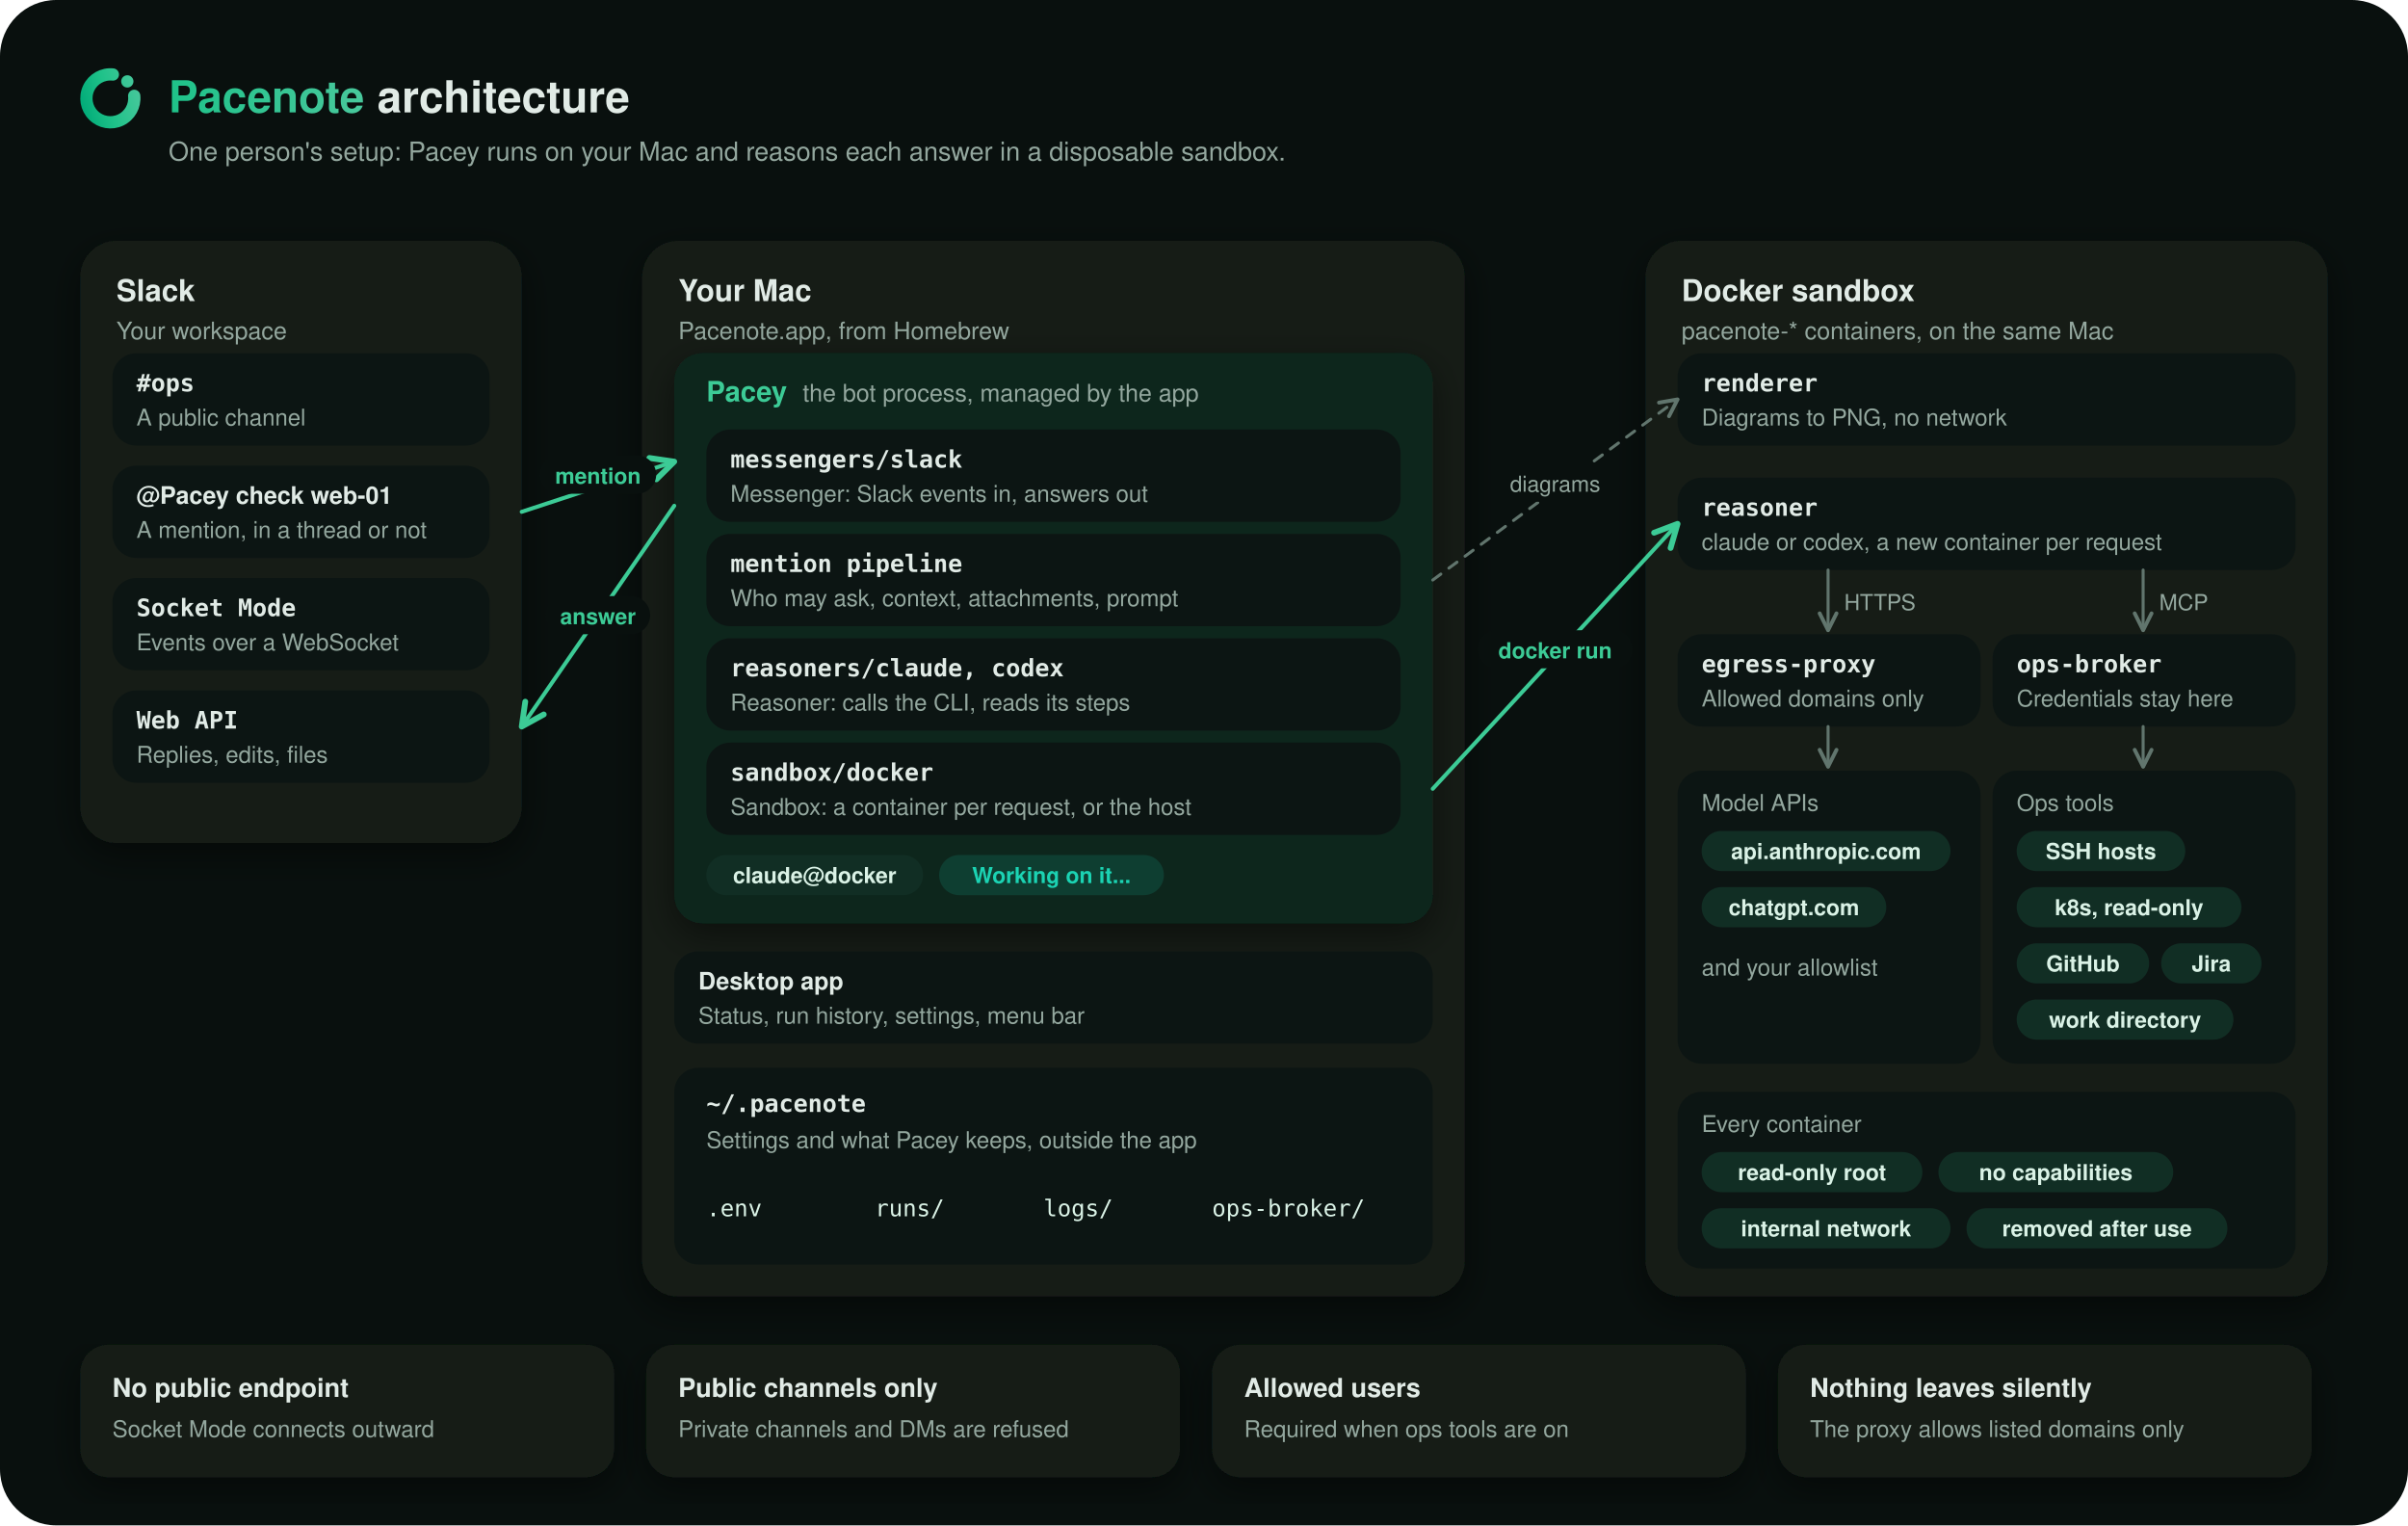
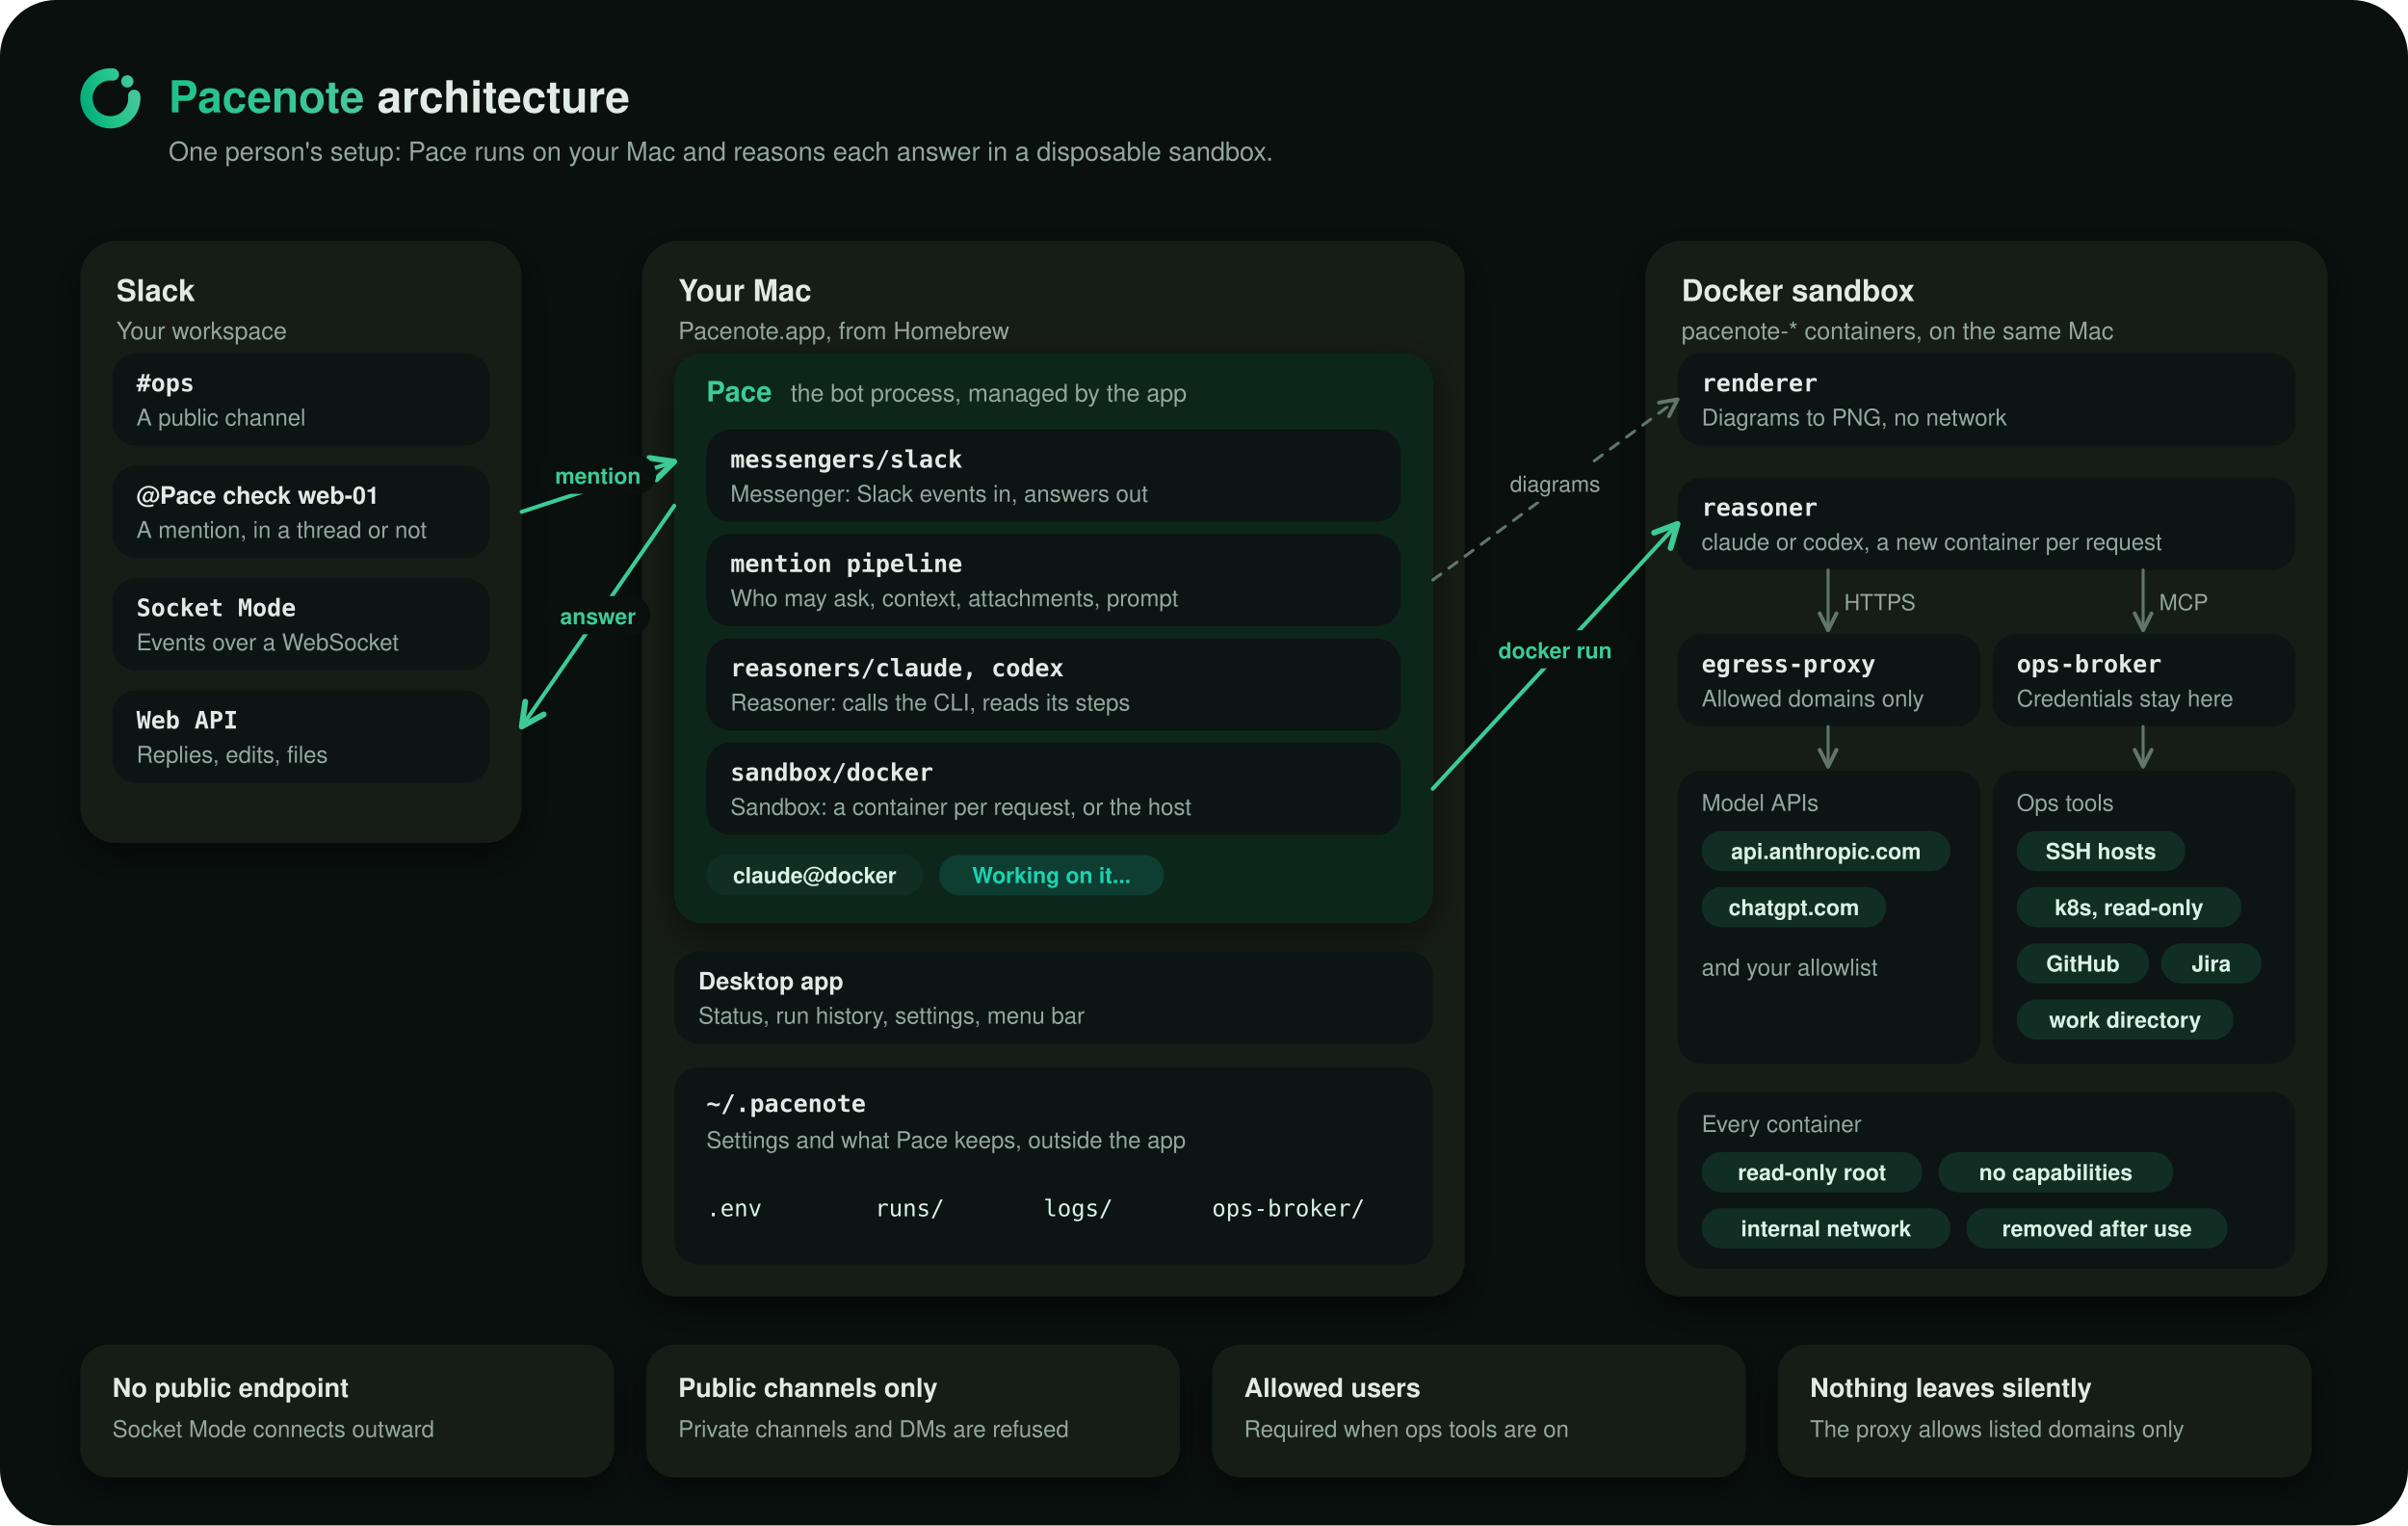
<svg xmlns="http://www.w3.org/2000/svg" width="1200" height="760" viewBox="0 0 1200 760" role="img" aria-label="Pacenote architecture">
  <defs>
    <linearGradient id="mark" x1="0" y1="1" x2="1" y2="0">
      <stop offset="0" stop-color="#01ab78" />
      <stop offset="0.46" stop-color="#1fc289" />
      <stop offset="1" stop-color="#48c89c" />
    </linearGradient>
    <linearGradient id="mark-big" gradientUnits="userSpaceOnUse" x1="54" y1="314" x2="458" y2="198">
      <stop offset="0" stop-color="#01ab78" />
      <stop offset="0.46" stop-color="#1fc289" />
      <stop offset="1" stop-color="#48c89c" />
    </linearGradient>
    <linearGradient id="wordmark" x1="0" y1="0" x2="1" y2="0">
      <stop offset="0" stop-color="#1fc289" />
      <stop offset="1" stop-color="#48c89c" />
    </linearGradient>
    <filter id="shadow" x="-10%" y="-10%" width="120%" height="130%">
      <feDropShadow dx="0" dy="6" stdDeviation="9" flood-color="#000000" flood-opacity="0.45" />
    </filter>
    <marker id="arrow" viewBox="0 0 10 10" refX="8.5" refY="5" markerWidth="8" markerHeight="8" orient="auto-start-reverse">
      <path d="M1.5 1.5L8.5 5L1.5 8.5" fill="none" stroke="#61756d" stroke-width="1.6" stroke-linecap="round" stroke-linejoin="round" />
    </marker>
    <marker id="arrow-main" viewBox="0 0 10 10" refX="8.5" refY="5" markerWidth="8" markerHeight="8" orient="auto-start-reverse">
      <path d="M1.5 1.5L8.5 5L1.5 8.5" fill="none" stroke="#3ccb96" stroke-width="1.8" stroke-linecap="round" stroke-linejoin="round" />
    </marker>
  </defs>
  <rect width="1200" height="760" rx="28" fill="#09100e" />
  <g transform="translate(36.35922 30.35922) scale(0.07281553)">
    <path d="M273.1 92.9A164 164 0 1 0 419.1 238.9" fill="none" stroke="url(#mark-big)" stroke-width="84" stroke-linecap="round" />
    <circle cx="372" cy="140" r="42" fill="url(#mark-big)" />
  </g>
  <text x="84" y="56" font-family="-apple-system, BlinkMacSystemFont, 'Segoe UI', Pretendard, 'Noto Sans KR', Helvetica, Arial, sans-serif" font-size="22" font-weight="700" fill="url(#wordmark)" text-anchor="start">Pacenote</text>
  <text x="188" y="56" font-family="-apple-system, BlinkMacSystemFont, 'Segoe UI', Pretendard, 'Noto Sans KR', Helvetica, Arial, sans-serif" font-size="22" font-weight="600" fill="#e1ebe6" text-anchor="start">architecture</text>
-   <text x="84" y="80" font-family="-apple-system, BlinkMacSystemFont, 'Segoe UI', Pretendard, 'Noto Sans KR', Helvetica, Arial, sans-serif" font-size="13" font-weight="400" fill="#93a79e" text-anchor="start">One person's setup: Pacey runs on your Mac and reasons each answer in a disposable sandbox.</text>
+   <text x="84" y="80" font-family="-apple-system, BlinkMacSystemFont, 'Segoe UI', Pretendard, 'Noto Sans KR', Helvetica, Arial, sans-serif" font-size="13" font-weight="400" fill="#93a79e" text-anchor="start">One person's setup: Pace runs on your Mac and reasons each answer in a disposable sandbox.</text>
  <rect x="40" y="120" width="220" height="300" rx="18" fill="#121c19" filter="url(#shadow)" />
  <text x="58" y="150" font-family="-apple-system, BlinkMacSystemFont, 'Segoe UI', Pretendard, 'Noto Sans KR', Helvetica, Arial, sans-serif" font-size="15" font-weight="600" fill="#e1ebe6" text-anchor="start">Slack</text>
  <text x="58" y="169" font-family="-apple-system, BlinkMacSystemFont, 'Segoe UI', Pretendard, 'Noto Sans KR', Helvetica, Arial, sans-serif" font-size="12" font-weight="400" fill="#93a79e" text-anchor="start">Your workspace</text>
  <rect x="56" y="176" width="188" height="46" rx="12" fill="#0c1513" />
  <text x="68" y="195" font-family="ui-monospace, 'SF Mono', 'JetBrains Mono', Menlo, Consolas, monospace" font-size="12" font-weight="600" fill="#e1ebe6" text-anchor="start">#ops</text>
  <text x="68" y="212" font-family="-apple-system, BlinkMacSystemFont, 'Segoe UI', Pretendard, 'Noto Sans KR', Helvetica, Arial, sans-serif" font-size="11.5" font-weight="400" fill="#93a79e" text-anchor="start">A public channel</text>
  <rect x="56" y="232" width="188" height="46" rx="12" fill="#0c1513" />
-   <text x="68" y="251" font-family="-apple-system, BlinkMacSystemFont, 'Segoe UI', Pretendard, 'Noto Sans KR', Helvetica, Arial, sans-serif" font-size="12" font-weight="600" fill="#e1ebe6" text-anchor="start">@Pacey  check web-01</text>
+   <text x="68" y="251" font-family="-apple-system, BlinkMacSystemFont, 'Segoe UI', Pretendard, 'Noto Sans KR', Helvetica, Arial, sans-serif" font-size="12" font-weight="600" fill="#e1ebe6" text-anchor="start">@Pace  check web-01</text>
  <text x="68" y="268" font-family="-apple-system, BlinkMacSystemFont, 'Segoe UI', Pretendard, 'Noto Sans KR', Helvetica, Arial, sans-serif" font-size="11.5" font-weight="400" fill="#93a79e" text-anchor="start">A mention, in a thread or not</text>
  <rect x="56" y="288" width="188" height="46" rx="12" fill="#0c1513" />
  <text x="68" y="307" font-family="ui-monospace, 'SF Mono', 'JetBrains Mono', Menlo, Consolas, monospace" font-size="12" font-weight="600" fill="#e1ebe6" text-anchor="start">Socket Mode</text>
  <text x="68" y="324" font-family="-apple-system, BlinkMacSystemFont, 'Segoe UI', Pretendard, 'Noto Sans KR', Helvetica, Arial, sans-serif" font-size="11.5" font-weight="400" fill="#93a79e" text-anchor="start">Events over a WebSocket</text>
  <rect x="56" y="344" width="188" height="46" rx="12" fill="#0c1513" />
  <text x="68" y="363" font-family="ui-monospace, 'SF Mono', 'JetBrains Mono', Menlo, Consolas, monospace" font-size="12" font-weight="600" fill="#e1ebe6" text-anchor="start">Web API</text>
  <text x="68" y="380" font-family="-apple-system, BlinkMacSystemFont, 'Segoe UI', Pretendard, 'Noto Sans KR', Helvetica, Arial, sans-serif" font-size="11.5" font-weight="400" fill="#93a79e" text-anchor="start">Replies, edits, files</text>
  <rect x="320" y="120" width="410" height="526" rx="18" fill="#121c19" filter="url(#shadow)" />
  <text x="338" y="150" font-family="-apple-system, BlinkMacSystemFont, 'Segoe UI', Pretendard, 'Noto Sans KR', Helvetica, Arial, sans-serif" font-size="15" font-weight="600" fill="#e1ebe6" text-anchor="start">Your Mac</text>
  <text x="338" y="169" font-family="-apple-system, BlinkMacSystemFont, 'Segoe UI', Pretendard, 'Noto Sans KR', Helvetica, Arial, sans-serif" font-size="12" font-weight="400" fill="#93a79e" text-anchor="start">Pacenote.app, from Homebrew</text>
  <rect x="336" y="176" width="378" height="284" rx="14" fill="#0f271e" filter="url(#shadow)" />
-   <text x="352" y="200" font-family="-apple-system, BlinkMacSystemFont, 'Segoe UI', Pretendard, 'Noto Sans KR', Helvetica, Arial, sans-serif" font-size="14" font-weight="700" fill="#3ccb96" text-anchor="start">Pacey</text>
-   <text x="400" y="200" font-family="-apple-system, BlinkMacSystemFont, 'Segoe UI', Pretendard, 'Noto Sans KR', Helvetica, Arial, sans-serif" font-size="12" font-weight="400" fill="#93a79e" text-anchor="start">the bot process, managed by the app</text>
+   <text x="352" y="200" font-family="-apple-system, BlinkMacSystemFont, 'Segoe UI', Pretendard, 'Noto Sans KR', Helvetica, Arial, sans-serif" font-size="14" font-weight="700" fill="#3ccb96" text-anchor="start">Pace</text>
+   <text x="394" y="200" font-family="-apple-system, BlinkMacSystemFont, 'Segoe UI', Pretendard, 'Noto Sans KR', Helvetica, Arial, sans-serif" font-size="12" font-weight="400" fill="#93a79e" text-anchor="start">the bot process, managed by the app</text>
  <rect x="352" y="214" width="346" height="46" rx="12" fill="#0c1513" />
  <text x="364" y="233" font-family="ui-monospace, 'SF Mono', 'JetBrains Mono', Menlo, Consolas, monospace" font-size="12" font-weight="600" fill="#e1ebe6" text-anchor="start">messengers/slack</text>
  <text x="364" y="250" font-family="-apple-system, BlinkMacSystemFont, 'Segoe UI', Pretendard, 'Noto Sans KR', Helvetica, Arial, sans-serif" font-size="11.5" font-weight="400" fill="#93a79e" text-anchor="start">Messenger: Slack events in, answers out</text>
  <rect x="352" y="266" width="346" height="46" rx="12" fill="#0c1513" />
  <text x="364" y="285" font-family="ui-monospace, 'SF Mono', 'JetBrains Mono', Menlo, Consolas, monospace" font-size="12" font-weight="600" fill="#e1ebe6" text-anchor="start">mention pipeline</text>
  <text x="364" y="302" font-family="-apple-system, BlinkMacSystemFont, 'Segoe UI', Pretendard, 'Noto Sans KR', Helvetica, Arial, sans-serif" font-size="11.5" font-weight="400" fill="#93a79e" text-anchor="start">Who may ask, context, attachments, prompt</text>
  <rect x="352" y="318" width="346" height="46" rx="12" fill="#0c1513" />
  <text x="364" y="337" font-family="ui-monospace, 'SF Mono', 'JetBrains Mono', Menlo, Consolas, monospace" font-size="12" font-weight="600" fill="#e1ebe6" text-anchor="start">reasoners/claude, codex</text>
  <text x="364" y="354" font-family="-apple-system, BlinkMacSystemFont, 'Segoe UI', Pretendard, 'Noto Sans KR', Helvetica, Arial, sans-serif" font-size="11.5" font-weight="400" fill="#93a79e" text-anchor="start">Reasoner: calls the CLI, reads its steps</text>
  <rect x="352" y="370" width="346" height="46" rx="12" fill="#0c1513" />
  <text x="364" y="389" font-family="ui-monospace, 'SF Mono', 'JetBrains Mono', Menlo, Consolas, monospace" font-size="12" font-weight="600" fill="#e1ebe6" text-anchor="start">sandbox/docker</text>
  <text x="364" y="406" font-family="-apple-system, BlinkMacSystemFont, 'Segoe UI', Pretendard, 'Noto Sans KR', Helvetica, Arial, sans-serif" font-size="11.5" font-weight="400" fill="#93a79e" text-anchor="start">Sandbox: a container per request, or the host</text>
  <rect x="352" y="426" width="108" height="20" rx="10" fill="#112e24" fill-opacity="1" />
  <text x="406" y="440" font-family="-apple-system, BlinkMacSystemFont, 'Segoe UI', Pretendard, 'Noto Sans KR', Helvetica, Arial, sans-serif" font-size="11" font-weight="600" fill="#daf2e6" text-anchor="middle">claude@docker</text>
  <rect x="468" y="426" width="112" height="20" rx="10" fill="#1bd3b3" fill-opacity="0.14" />
  <text x="524" y="440" font-family="-apple-system, BlinkMacSystemFont, 'Segoe UI', Pretendard, 'Noto Sans KR', Helvetica, Arial, sans-serif" font-size="11" font-weight="600" fill="#1bd3b3" text-anchor="middle">Working on it...</text>
  <rect x="336" y="474" width="378" height="46" rx="12" fill="#0c1513" />
  <text x="348" y="493" font-family="-apple-system, BlinkMacSystemFont, 'Segoe UI', Pretendard, 'Noto Sans KR', Helvetica, Arial, sans-serif" font-size="12" font-weight="600" fill="#e1ebe6" text-anchor="start">Desktop app</text>
  <text x="348" y="510" font-family="-apple-system, BlinkMacSystemFont, 'Segoe UI', Pretendard, 'Noto Sans KR', Helvetica, Arial, sans-serif" font-size="11.5" font-weight="400" fill="#93a79e" text-anchor="start">Status, run history, settings, menu bar</text>
  <rect x="336" y="532" width="378" height="98" rx="12" fill="#0c1513" />
  <text x="352" y="554" font-family="ui-monospace, 'SF Mono', 'JetBrains Mono', Menlo, Consolas, monospace" font-size="12" font-weight="600" fill="#e1ebe6" text-anchor="start">~/.pacenote</text>
-   <text x="352" y="572" font-family="-apple-system, BlinkMacSystemFont, 'Segoe UI', Pretendard, 'Noto Sans KR', Helvetica, Arial, sans-serif" font-size="11.5" font-weight="400" fill="#93a79e" text-anchor="start">Settings and what Pacey keeps, outside the app</text>
+   <text x="352" y="572" font-family="-apple-system, BlinkMacSystemFont, 'Segoe UI', Pretendard, 'Noto Sans KR', Helvetica, Arial, sans-serif" font-size="11.5" font-weight="400" fill="#93a79e" text-anchor="start">Settings and what Pace keeps, outside the app</text>
  <text x="352" y="606" font-family="ui-monospace, 'SF Mono', 'JetBrains Mono', Menlo, Consolas, monospace" font-size="11.5" font-weight="400" fill="#daf2e6" text-anchor="start">.env</text>
  <text x="436" y="606" font-family="ui-monospace, 'SF Mono', 'JetBrains Mono', Menlo, Consolas, monospace" font-size="11.5" font-weight="400" fill="#daf2e6" text-anchor="start">runs/</text>
  <text x="520" y="606" font-family="ui-monospace, 'SF Mono', 'JetBrains Mono', Menlo, Consolas, monospace" font-size="11.5" font-weight="400" fill="#daf2e6" text-anchor="start">logs/</text>
  <text x="604" y="606" font-family="ui-monospace, 'SF Mono', 'JetBrains Mono', Menlo, Consolas, monospace" font-size="11.5" font-weight="400" fill="#daf2e6" text-anchor="start">ops-broker/</text>
  <rect x="820" y="120" width="340" height="526" rx="18" fill="#121c19" filter="url(#shadow)" />
  <text x="838" y="150" font-family="-apple-system, BlinkMacSystemFont, 'Segoe UI', Pretendard, 'Noto Sans KR', Helvetica, Arial, sans-serif" font-size="15" font-weight="600" fill="#e1ebe6" text-anchor="start">Docker sandbox</text>
  <text x="838" y="169" font-family="-apple-system, BlinkMacSystemFont, 'Segoe UI', Pretendard, 'Noto Sans KR', Helvetica, Arial, sans-serif" font-size="12" font-weight="400" fill="#93a79e" text-anchor="start">pacenote-* containers, on the same Mac</text>
  <rect x="836" y="176" width="308" height="46" rx="12" fill="#0c1513" />
  <text x="848" y="195" font-family="ui-monospace, 'SF Mono', 'JetBrains Mono', Menlo, Consolas, monospace" font-size="12" font-weight="600" fill="#e1ebe6" text-anchor="start">renderer</text>
  <text x="848" y="212" font-family="-apple-system, BlinkMacSystemFont, 'Segoe UI', Pretendard, 'Noto Sans KR', Helvetica, Arial, sans-serif" font-size="11.5" font-weight="400" fill="#93a79e" text-anchor="start">Diagrams to PNG, no network</text>
  <rect x="836" y="238" width="308" height="46" rx="12" fill="#0c1513" />
  <text x="848" y="257" font-family="ui-monospace, 'SF Mono', 'JetBrains Mono', Menlo, Consolas, monospace" font-size="12" font-weight="600" fill="#e1ebe6" text-anchor="start">reasoner</text>
  <text x="848" y="274" font-family="-apple-system, BlinkMacSystemFont, 'Segoe UI', Pretendard, 'Noto Sans KR', Helvetica, Arial, sans-serif" font-size="11.5" font-weight="400" fill="#93a79e" text-anchor="start">claude or codex, a new container per request</text>
  <rect x="836" y="316" width="151" height="46" rx="12" fill="#0c1513" />
  <text x="848" y="335" font-family="ui-monospace, 'SF Mono', 'JetBrains Mono', Menlo, Consolas, monospace" font-size="12" font-weight="600" fill="#e1ebe6" text-anchor="start">egress-proxy</text>
  <text x="848" y="352" font-family="-apple-system, BlinkMacSystemFont, 'Segoe UI', Pretendard, 'Noto Sans KR', Helvetica, Arial, sans-serif" font-size="11.5" font-weight="400" fill="#93a79e" text-anchor="start">Allowed domains only</text>
  <rect x="993" y="316" width="151" height="46" rx="12" fill="#0c1513" />
  <text x="1005" y="335" font-family="ui-monospace, 'SF Mono', 'JetBrains Mono', Menlo, Consolas, monospace" font-size="12" font-weight="600" fill="#e1ebe6" text-anchor="start">ops-broker</text>
  <text x="1005" y="352" font-family="-apple-system, BlinkMacSystemFont, 'Segoe UI', Pretendard, 'Noto Sans KR', Helvetica, Arial, sans-serif" font-size="11.5" font-weight="400" fill="#93a79e" text-anchor="start">Credentials stay here</text>
  <path d="M911 284 L911 314" fill="none" stroke="#61756d" stroke-width="1.5" stroke-linecap="round" stroke-linejoin="round" marker-end="url(#arrow)" />
  <text x="919" y="304" font-family="-apple-system, BlinkMacSystemFont, 'Segoe UI', Pretendard, 'Noto Sans KR', Helvetica, Arial, sans-serif" font-size="11" font-weight="400" fill="#93a79e" text-anchor="start">HTTPS</text>
  <path d="M911 362 L911 382" fill="none" stroke="#61756d" stroke-width="1.5" stroke-linecap="round" stroke-linejoin="round" marker-end="url(#arrow)" />
  <path d="M1068 284 L1068 314" fill="none" stroke="#61756d" stroke-width="1.5" stroke-linecap="round" stroke-linejoin="round" marker-end="url(#arrow)" />
  <text x="1076" y="304" font-family="-apple-system, BlinkMacSystemFont, 'Segoe UI', Pretendard, 'Noto Sans KR', Helvetica, Arial, sans-serif" font-size="11" font-weight="400" fill="#93a79e" text-anchor="start">MCP</text>
  <path d="M1068 362 L1068 382" fill="none" stroke="#61756d" stroke-width="1.5" stroke-linecap="round" stroke-linejoin="round" marker-end="url(#arrow)" />
  <rect x="836" y="384" width="151" height="146" rx="12" fill="#0c1513" />
  <text x="848" y="404" font-family="-apple-system, BlinkMacSystemFont, 'Segoe UI', Pretendard, 'Noto Sans KR', Helvetica, Arial, sans-serif" font-size="11.5" font-weight="400" fill="#93a79e" text-anchor="start">Model APIs</text>
  <rect x="848" y="414" width="124" height="20" rx="10" fill="#112e24" fill-opacity="1" />
  <text x="910" y="428" font-family="-apple-system, BlinkMacSystemFont, 'Segoe UI', Pretendard, 'Noto Sans KR', Helvetica, Arial, sans-serif" font-size="11" font-weight="600" fill="#daf2e6" text-anchor="middle">api.anthropic.com</text>
  <rect x="848" y="442" width="92" height="20" rx="10" fill="#112e24" fill-opacity="1" />
  <text x="894" y="456" font-family="-apple-system, BlinkMacSystemFont, 'Segoe UI', Pretendard, 'Noto Sans KR', Helvetica, Arial, sans-serif" font-size="11" font-weight="600" fill="#daf2e6" text-anchor="middle">chatgpt.com</text>
  <text x="848" y="486" font-family="-apple-system, BlinkMacSystemFont, 'Segoe UI', Pretendard, 'Noto Sans KR', Helvetica, Arial, sans-serif" font-size="11.5" font-weight="400" fill="#93a79e" text-anchor="start">and your allowlist</text>
  <rect x="993" y="384" width="151" height="146" rx="12" fill="#0c1513" />
  <text x="1005" y="404" font-family="-apple-system, BlinkMacSystemFont, 'Segoe UI', Pretendard, 'Noto Sans KR', Helvetica, Arial, sans-serif" font-size="11.5" font-weight="400" fill="#93a79e" text-anchor="start">Ops tools</text>
  <rect x="1005" y="414" width="84" height="20" rx="10" fill="#112e24" fill-opacity="1" />
  <text x="1047" y="428" font-family="-apple-system, BlinkMacSystemFont, 'Segoe UI', Pretendard, 'Noto Sans KR', Helvetica, Arial, sans-serif" font-size="11" font-weight="600" fill="#daf2e6" text-anchor="middle">SSH hosts</text>
  <rect x="1005" y="442" width="112" height="20" rx="10" fill="#112e24" fill-opacity="1" />
  <text x="1061" y="456" font-family="-apple-system, BlinkMacSystemFont, 'Segoe UI', Pretendard, 'Noto Sans KR', Helvetica, Arial, sans-serif" font-size="11" font-weight="600" fill="#daf2e6" text-anchor="middle">k8s, read-only</text>
  <rect x="1005" y="470" width="66" height="20" rx="10" fill="#112e24" fill-opacity="1" />
  <text x="1038" y="484" font-family="-apple-system, BlinkMacSystemFont, 'Segoe UI', Pretendard, 'Noto Sans KR', Helvetica, Arial, sans-serif" font-size="11" font-weight="600" fill="#daf2e6" text-anchor="middle">GitHub</text>
  <rect x="1077" y="470" width="50" height="20" rx="10" fill="#112e24" fill-opacity="1" />
  <text x="1102" y="484" font-family="-apple-system, BlinkMacSystemFont, 'Segoe UI', Pretendard, 'Noto Sans KR', Helvetica, Arial, sans-serif" font-size="11" font-weight="600" fill="#daf2e6" text-anchor="middle">Jira</text>
  <rect x="1005" y="498" width="108" height="20" rx="10" fill="#112e24" fill-opacity="1" />
  <text x="1059" y="512" font-family="-apple-system, BlinkMacSystemFont, 'Segoe UI', Pretendard, 'Noto Sans KR', Helvetica, Arial, sans-serif" font-size="11" font-weight="600" fill="#daf2e6" text-anchor="middle">work directory</text>
  <rect x="836" y="544" width="308" height="88" rx="12" fill="#0c1513" />
  <text x="848" y="564" font-family="-apple-system, BlinkMacSystemFont, 'Segoe UI', Pretendard, 'Noto Sans KR', Helvetica, Arial, sans-serif" font-size="11.5" font-weight="400" fill="#93a79e" text-anchor="start">Every container</text>
  <rect x="848" y="574" width="110" height="20" rx="10" fill="#112e24" fill-opacity="1" />
  <text x="903" y="588" font-family="-apple-system, BlinkMacSystemFont, 'Segoe UI', Pretendard, 'Noto Sans KR', Helvetica, Arial, sans-serif" font-size="11" font-weight="600" fill="#daf2e6" text-anchor="middle">read-only root</text>
  <rect x="966" y="574" width="117" height="20" rx="10" fill="#112e24" fill-opacity="1" />
  <text x="1024.5" y="588" font-family="-apple-system, BlinkMacSystemFont, 'Segoe UI', Pretendard, 'Noto Sans KR', Helvetica, Arial, sans-serif" font-size="11" font-weight="600" fill="#daf2e6" text-anchor="middle">no capabilities</text>
  <rect x="848" y="602" width="124" height="20" rx="10" fill="#112e24" fill-opacity="1" />
  <text x="910" y="616" font-family="-apple-system, BlinkMacSystemFont, 'Segoe UI', Pretendard, 'Noto Sans KR', Helvetica, Arial, sans-serif" font-size="11" font-weight="600" fill="#daf2e6" text-anchor="middle">internal network</text>
  <rect x="980" y="602" width="130" height="20" rx="10" fill="#112e24" fill-opacity="1" />
  <text x="1045" y="616" font-family="-apple-system, BlinkMacSystemFont, 'Segoe UI', Pretendard, 'Noto Sans KR', Helvetica, Arial, sans-serif" font-size="11" font-weight="600" fill="#daf2e6" text-anchor="middle">removed after use</text>
  <path d="M260 255 L336 230" fill="none" stroke="#3ccb96" stroke-width="2" stroke-linecap="round" stroke-linejoin="round" marker-end="url(#arrow-main)" />
  <rect x="269" y="227" width="58" height="19" rx="9.5" fill="#09100e" />
  <text x="298" y="241" font-family="-apple-system, BlinkMacSystemFont, 'Segoe UI', Pretendard, 'Noto Sans KR', Helvetica, Arial, sans-serif" font-size="11" font-weight="600" fill="#3ccb96" text-anchor="middle">mention</text>
  <path d="M336 252 L260 362" fill="none" stroke="#3ccb96" stroke-width="2" stroke-linecap="round" stroke-linejoin="round" marker-end="url(#arrow-main)" />
  <rect x="272" y="297" width="52" height="19" rx="9.5" fill="#09100e" />
  <text x="298" y="311" font-family="-apple-system, BlinkMacSystemFont, 'Segoe UI', Pretendard, 'Noto Sans KR', Helvetica, Arial, sans-serif" font-size="11" font-weight="600" fill="#3ccb96" text-anchor="middle">answer</text>
  <path d="M714 289 L836 199" fill="none" stroke="#61756d" stroke-width="1.5" stroke-linecap="round" stroke-linejoin="round" stroke-dasharray="5 5" marker-end="url(#arrow)" />
  <rect x="743" y="231" width="64" height="19" rx="9.5" fill="#09100e" />
  <text x="775" y="245" font-family="-apple-system, BlinkMacSystemFont, 'Segoe UI', Pretendard, 'Noto Sans KR', Helvetica, Arial, sans-serif" font-size="11" font-weight="400" fill="#93a79e" text-anchor="middle">diagrams</text>
  <path d="M714 393 L836 261" fill="none" stroke="#3ccb96" stroke-width="2" stroke-linecap="round" stroke-linejoin="round" marker-end="url(#arrow-main)" />
  <rect x="736.5" y="314" width="77" height="19" rx="9.5" fill="#09100e" />
  <text x="775" y="328" font-family="-apple-system, BlinkMacSystemFont, 'Segoe UI', Pretendard, 'Noto Sans KR', Helvetica, Arial, sans-serif" font-size="11" font-weight="600" fill="#3ccb96" text-anchor="middle">docker run</text>
  <rect x="40" y="670" width="266" height="66" rx="14" fill="#121c19" filter="url(#shadow)" />
  <text x="56" y="696" font-family="-apple-system, BlinkMacSystemFont, 'Segoe UI', Pretendard, 'Noto Sans KR', Helvetica, Arial, sans-serif" font-size="13" font-weight="600" fill="#e1ebe6" text-anchor="start">No public endpoint</text>
  <text x="56" y="716" font-family="-apple-system, BlinkMacSystemFont, 'Segoe UI', Pretendard, 'Noto Sans KR', Helvetica, Arial, sans-serif" font-size="11.5" font-weight="400" fill="#93a79e" text-anchor="start">Socket Mode connects outward</text>
  <rect x="322" y="670" width="266" height="66" rx="14" fill="#121c19" filter="url(#shadow)" />
  <text x="338" y="696" font-family="-apple-system, BlinkMacSystemFont, 'Segoe UI', Pretendard, 'Noto Sans KR', Helvetica, Arial, sans-serif" font-size="13" font-weight="600" fill="#e1ebe6" text-anchor="start">Public channels only</text>
  <text x="338" y="716" font-family="-apple-system, BlinkMacSystemFont, 'Segoe UI', Pretendard, 'Noto Sans KR', Helvetica, Arial, sans-serif" font-size="11.5" font-weight="400" fill="#93a79e" text-anchor="start">Private channels and DMs are refused</text>
  <rect x="604" y="670" width="266" height="66" rx="14" fill="#121c19" filter="url(#shadow)" />
  <text x="620" y="696" font-family="-apple-system, BlinkMacSystemFont, 'Segoe UI', Pretendard, 'Noto Sans KR', Helvetica, Arial, sans-serif" font-size="13" font-weight="600" fill="#e1ebe6" text-anchor="start">Allowed users</text>
  <text x="620" y="716" font-family="-apple-system, BlinkMacSystemFont, 'Segoe UI', Pretendard, 'Noto Sans KR', Helvetica, Arial, sans-serif" font-size="11.5" font-weight="400" fill="#93a79e" text-anchor="start">Required when ops tools are on</text>
  <rect x="886" y="670" width="266" height="66" rx="14" fill="#121c19" filter="url(#shadow)" />
  <text x="902" y="696" font-family="-apple-system, BlinkMacSystemFont, 'Segoe UI', Pretendard, 'Noto Sans KR', Helvetica, Arial, sans-serif" font-size="13" font-weight="600" fill="#e1ebe6" text-anchor="start">Nothing leaves silently</text>
  <text x="902" y="716" font-family="-apple-system, BlinkMacSystemFont, 'Segoe UI', Pretendard, 'Noto Sans KR', Helvetica, Arial, sans-serif" font-size="11.5" font-weight="400" fill="#93a79e" text-anchor="start">The proxy allows listed domains only</text>
</svg>
